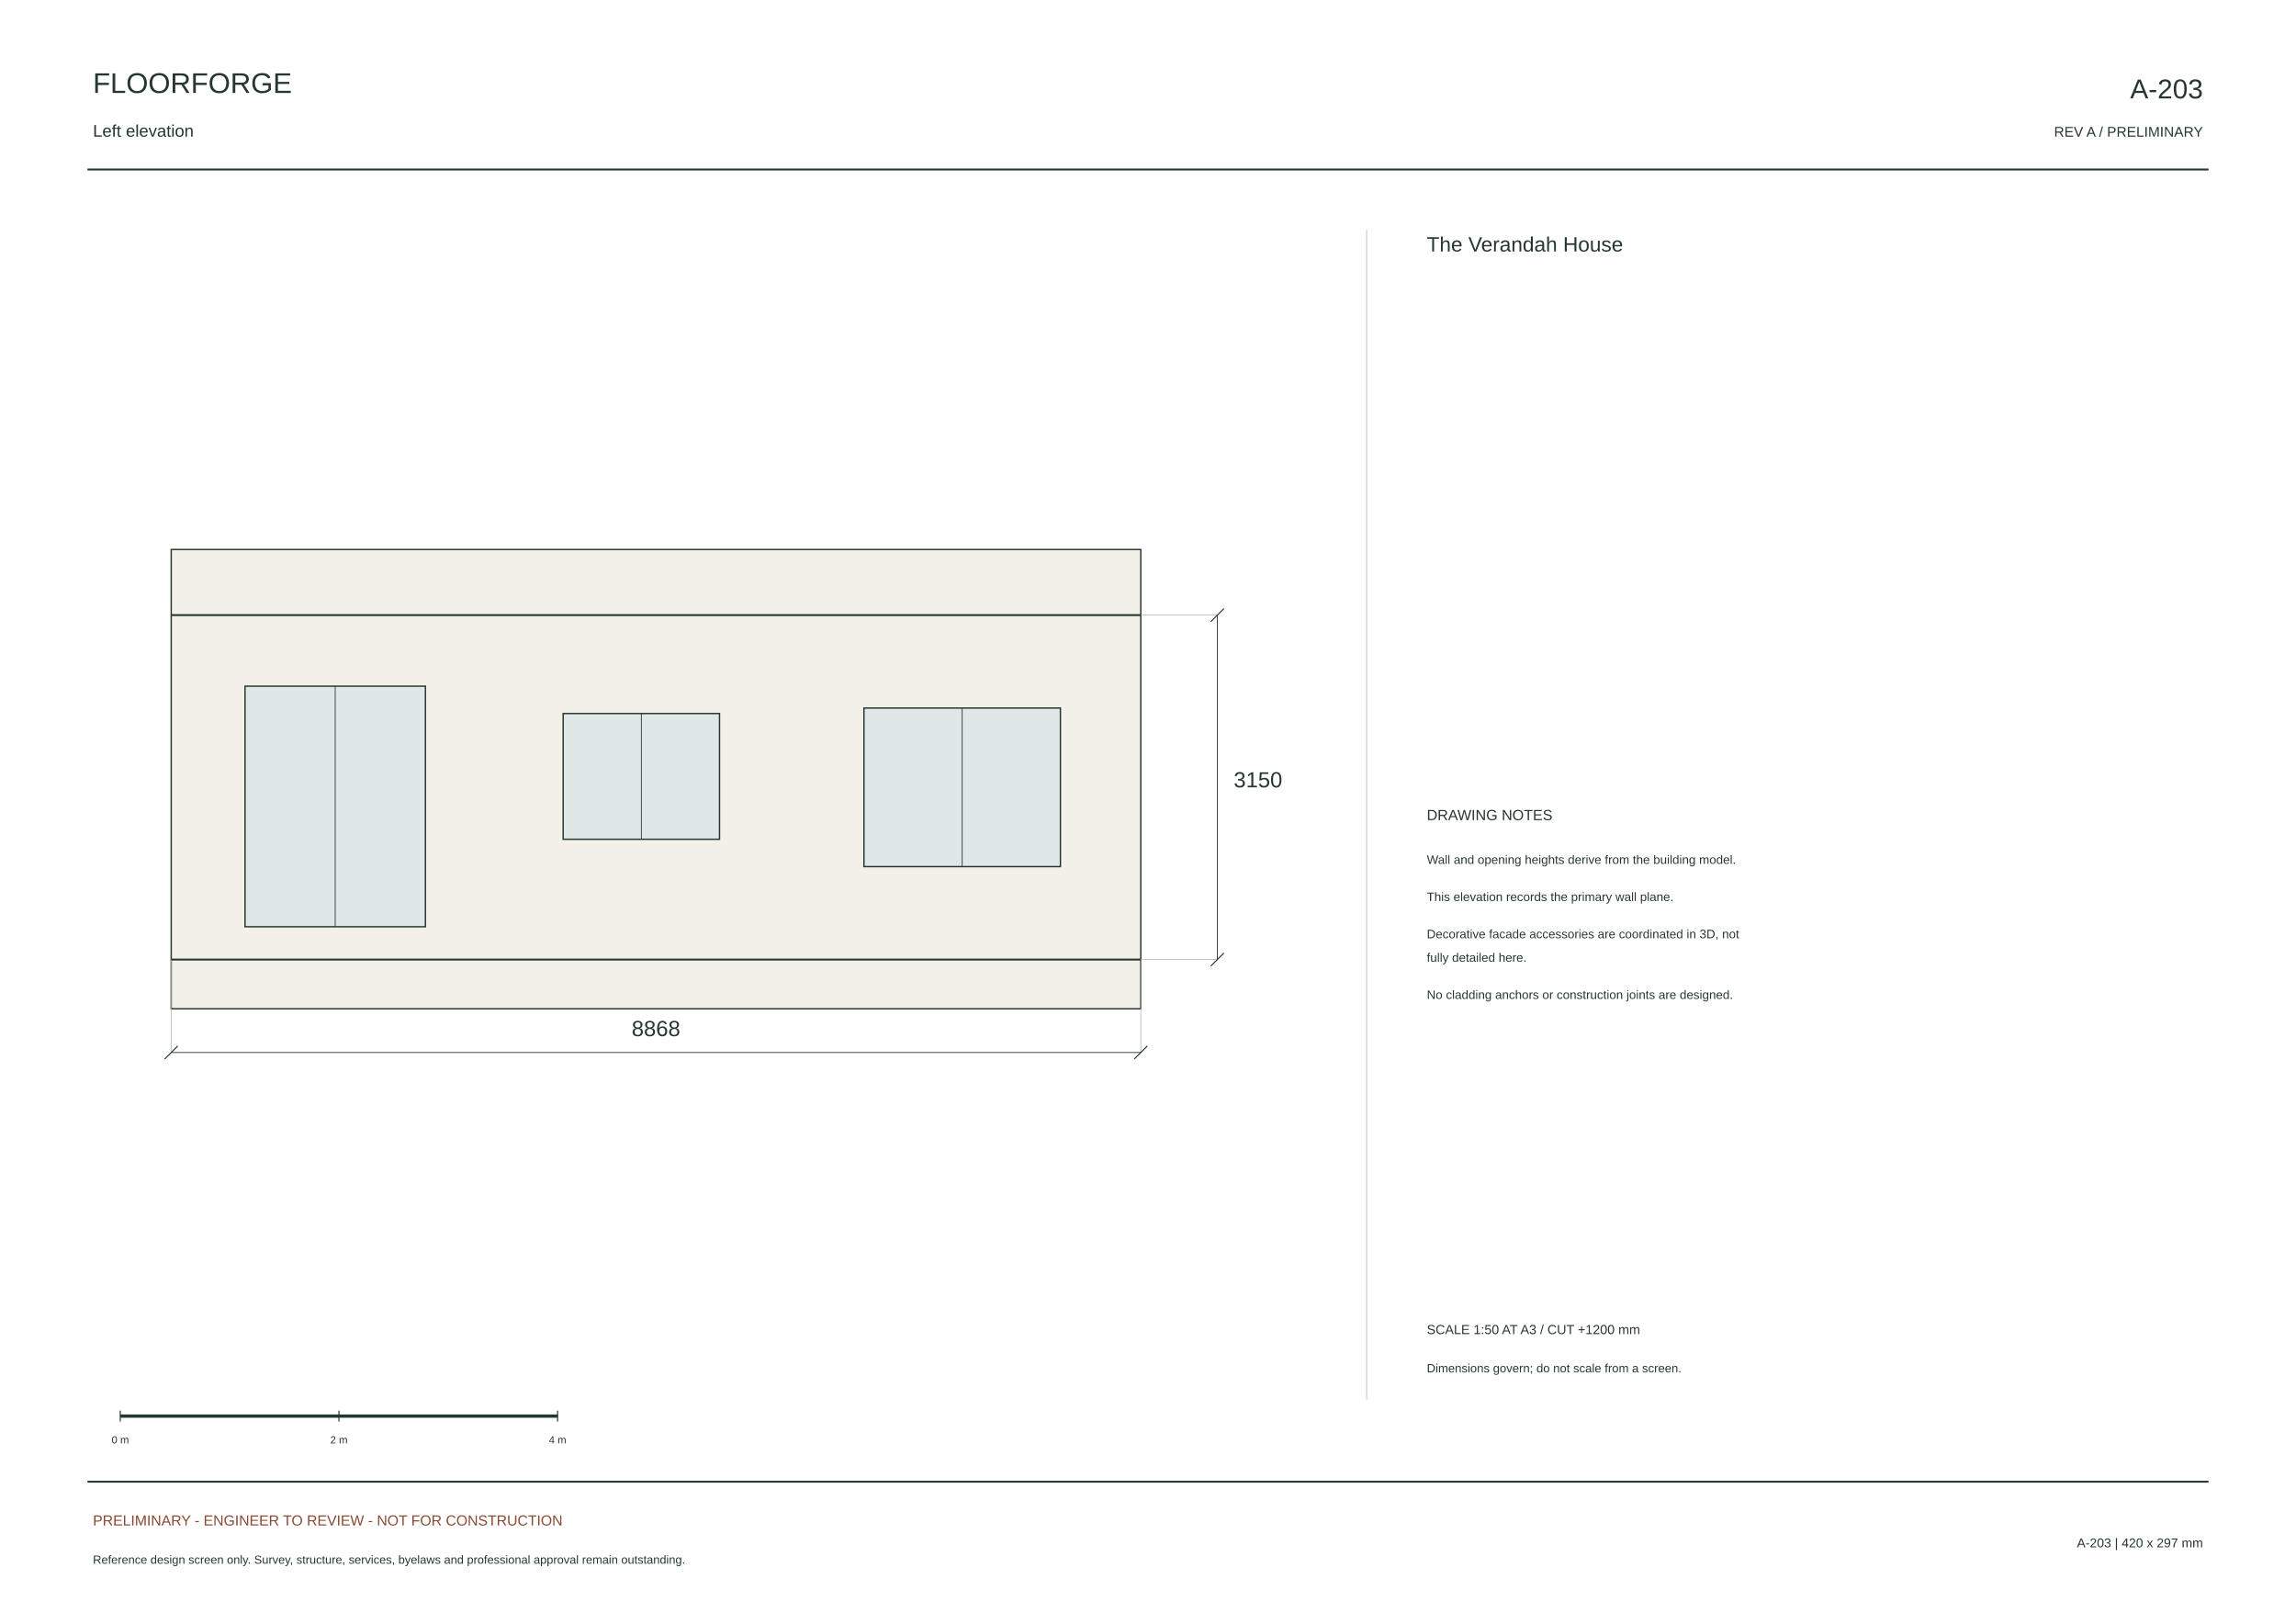
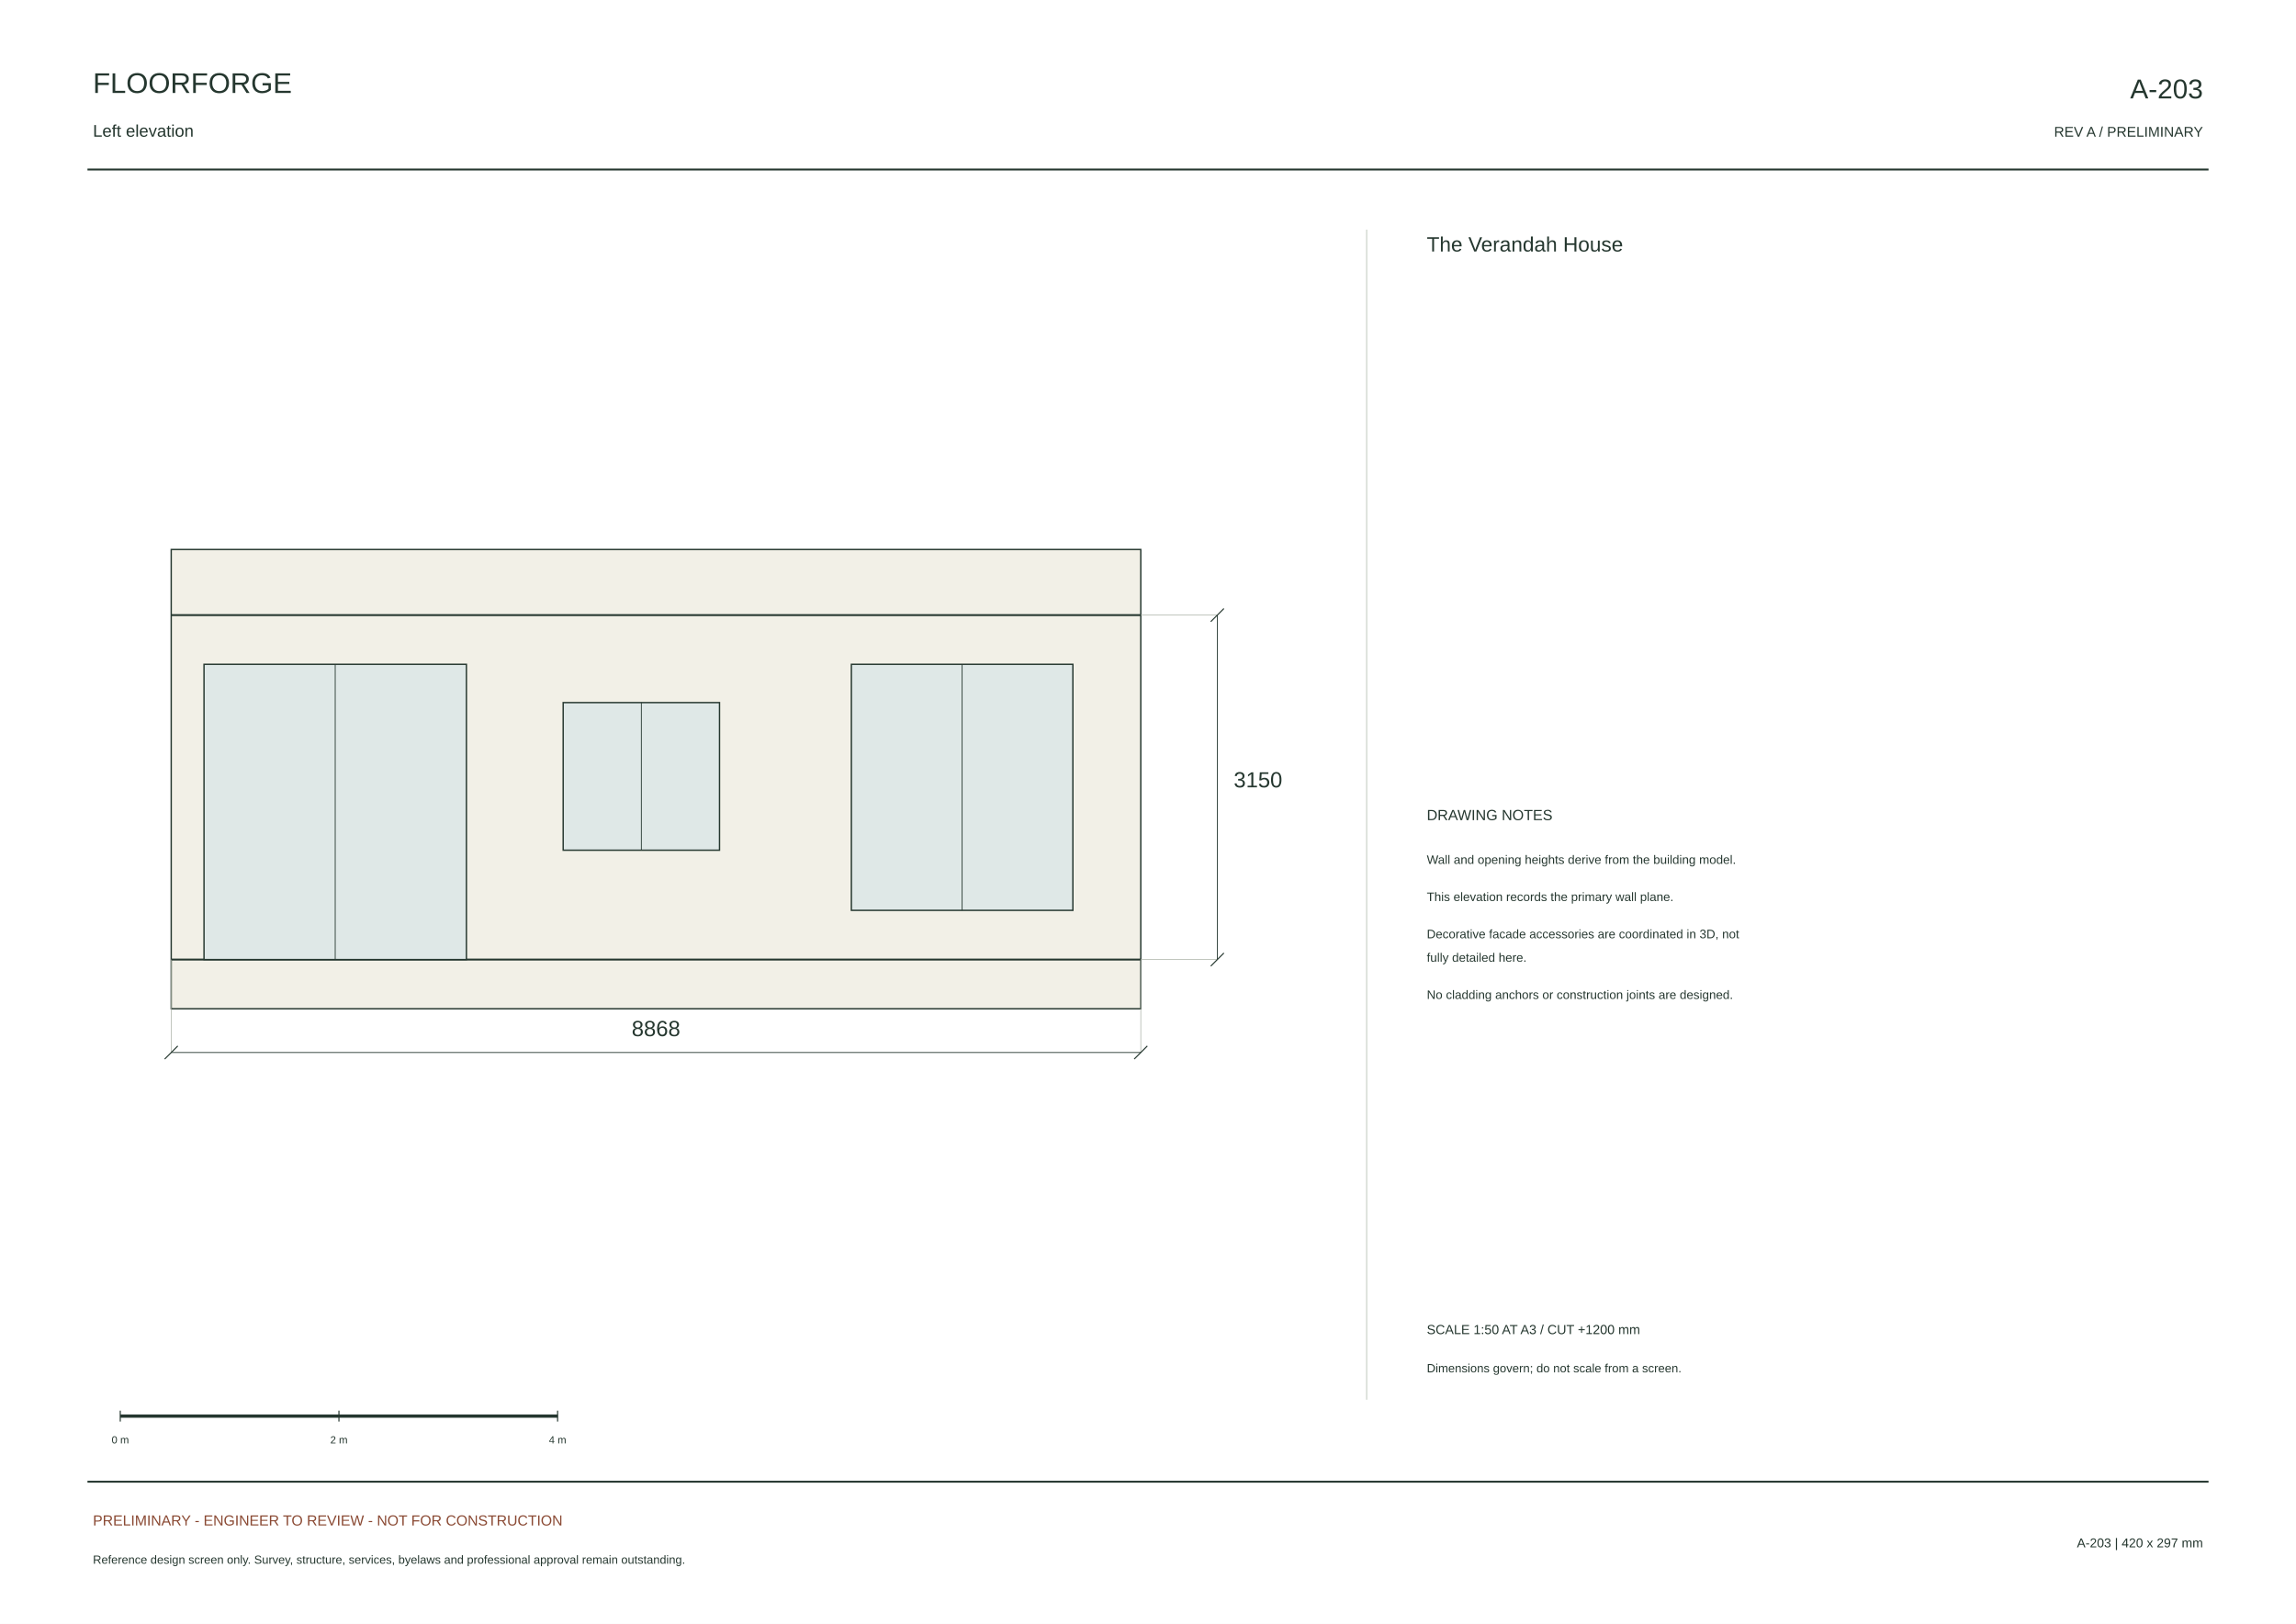
<svg xmlns="http://www.w3.org/2000/svg" width="420mm" height="297mm" viewBox="0 0 420 297">
  <rect width="420" height="297" fill="white" />
  <g font-family="Arial,Helvetica,sans-serif">
    <path d="M 16 31 H 404 M 16 271 H 404" stroke="#25372f" stroke-width=".35" />
    <text x="17" y="17" fill="#25372f" font-size="5.2" text-anchor="start">FLOORFORGE</text>
    <text x="17" y="25" fill="#25372f" font-size="3.1" text-anchor="start">Left elevation</text>
    <text x="403" y="18" fill="#25372f" font-size="5" text-anchor="end">A-203</text>
    <text x="403" y="25" fill="#25372f" font-size="2.6" text-anchor="end">REV A / PRELIMINARY</text>
    <polygon points="31.32,184.5 208.68,184.5 208.68,100.5 31.32,100.5" fill="#f2f0e7" stroke="#25372f" stroke-width="0.25" />
    <path d="M 31.32 175.5 L 208.68 175.5" fill="none" stroke="#25372f" stroke-width="0.35" />
    <path d="M 31.32 112.5 L 208.68 112.5" fill="none" stroke="#25372f" stroke-width="0.35" />
-     <polygon points="44.82,169.5 77.82,169.5 77.82,125.5 44.82,125.5" fill="#dfe8e7" stroke="#25372f" stroke-width="0.25" />
-     <path d="M 61.32 169.5 L 61.32 125.5" fill="none" stroke="#25372f" stroke-width="0.15" />
-     <polygon points="103.02,153.5 131.62,153.5 131.62,130.5 103.02,130.5" fill="#dfe8e7" stroke="#25372f" stroke-width="0.25" />
-     <path d="M 117.32 153.5 L 117.32 130.5" fill="none" stroke="#25372f" stroke-width="0.15" />
-     <polygon points="158.04,158.5 193.98,158.5 193.98,129.5 158.04,129.5" fill="#dfe8e7" stroke="#25372f" stroke-width="0.25" />
-     <path d="M 176.01 158.5 L 176.01 129.5" fill="none" stroke="#25372f" stroke-width="0.15" />
+     <polygon points="37.32,175.5 85.32,175.5 85.32,121.5 37.32,121.5" fill="#dfe8e7" stroke="#25372f" stroke-width="0.25" />
+     <path d="M 61.32 175.5 L 61.32 121.5" fill="none" stroke="#25372f" stroke-width="0.15" />
+     <polygon points="103.02,155.5 131.62,155.5 131.62,128.5 103.02,128.5" fill="#dfe8e7" stroke="#25372f" stroke-width="0.25" />
+     <path d="M 117.32 155.5 L 117.32 128.5" fill="none" stroke="#25372f" stroke-width="0.15" />
+     <polygon points="155.74,166.5 196.26,166.5 196.26,121.5 155.74,121.5" fill="#dfe8e7" stroke="#25372f" stroke-width="0.25" />
+     <path d="M 176 166.5 L 176 121.5" fill="none" stroke="#25372f" stroke-width="0.15" />
    <path d="M 31.32 175.5 L 31.32 192.5" fill="none" stroke="#a8afa4" stroke-width="0.12" />
    <path d="M 208.68 175.5 L 208.68 192.5" fill="none" stroke="#a8afa4" stroke-width="0.12" />
    <path d="M 31.32 192.5 L 208.68 192.5" fill="none" stroke="#25372f" stroke-width="0.15" />
    <path d="M 30.12 193.7 L 32.52 191.3" fill="none" stroke="#25372f" stroke-width="0.2" />
    <path d="M 207.48 193.7 L 209.88 191.3" fill="none" stroke="#25372f" stroke-width="0.2" />
    <text x="120" y="189.5" fill="#25372f" font-size="4.0" text-anchor="middle">8868</text>
    <path d="M 208.68 175.5 L 222.68 175.5" fill="none" stroke="#a8afa4" stroke-width="0.12" />
    <path d="M 208.68 112.5 L 222.68 112.5" fill="none" stroke="#a8afa4" stroke-width="0.12" />
    <path d="M 222.68 175.5 L 222.68 112.5" fill="none" stroke="#25372f" stroke-width="0.15" />
    <path d="M 221.48 176.7 L 223.88 174.3" fill="none" stroke="#25372f" stroke-width="0.2" />
    <path d="M 221.48 113.7 L 223.88 111.3" fill="none" stroke="#25372f" stroke-width="0.2" />
    <text x="225.68" y="144" fill="#25372f" font-size="4.0" text-anchor="start">3150</text>
    <path d="M 250 42 V 256" stroke="#c9d0c7" stroke-width=".2" />
    <text x="261" y="46" fill="#25372f" font-size="3.8" text-anchor="start">The Verandah House</text>
    <text x="261" y="150" fill="#25372f" font-size="2.7" text-anchor="start">DRAWING NOTES</text>
    <text x="261" y="158" fill="#25372f" font-size="2.25" text-anchor="start">Wall and opening heights derive from the building model.</text>
    <text x="261" y="164.8" fill="#25372f" font-size="2.25" text-anchor="start">This elevation records the primary wall plane.</text>
    <text x="261" y="171.6" fill="#25372f" font-size="2.25" text-anchor="start">Decorative facade accessories are coordinated in 3D, not</text>
    <text x="261" y="175.9" fill="#25372f" font-size="2.25" text-anchor="start">fully detailed here.</text>
    <text x="261" y="182.7" fill="#25372f" font-size="2.25" text-anchor="start">No cladding anchors or construction joints are designed.</text>
    <text x="261" y="244" fill="#25372f" font-size="2.4" text-anchor="start">SCALE 1:50 AT A3 / CUT +1200 mm</text>
    <text x="261" y="251" fill="#25372f" font-size="2.2" text-anchor="start">Dimensions govern; do not scale from a screen.</text>
    <path d="M 22 259 H 102.0" stroke="#25372f" stroke-width=".6" />
    <path d="M 22.0 258 V 260" stroke="#25372f" stroke-width=".2" />
    <text x="22" y="264" fill="#25372f" font-size="1.9" text-anchor="middle">0 m</text>
    <path d="M 62.0 258 V 260" stroke="#25372f" stroke-width=".2" />
    <text x="62" y="264" fill="#25372f" font-size="1.9" text-anchor="middle">2 m</text>
    <path d="M 102.0 258 V 260" stroke="#25372f" stroke-width=".2" />
    <text x="102" y="264" fill="#25372f" font-size="1.9" text-anchor="middle">4 m</text>
    <text x="17" y="279" fill="#8a4933" font-size="2.65" text-anchor="start">PRELIMINARY - ENGINEER TO REVIEW - NOT FOR CONSTRUCTION</text>
    <text x="17" y="286" fill="#25372f" font-size="2.15" text-anchor="start">Reference design screen only. Survey, structure, services, byelaws and professional approval remain outstanding.</text>
    <text x="403" y="283" fill="#25372f" font-size="2.35" text-anchor="end">A-203  |  420 x 297 mm</text>
  </g>
</svg>
